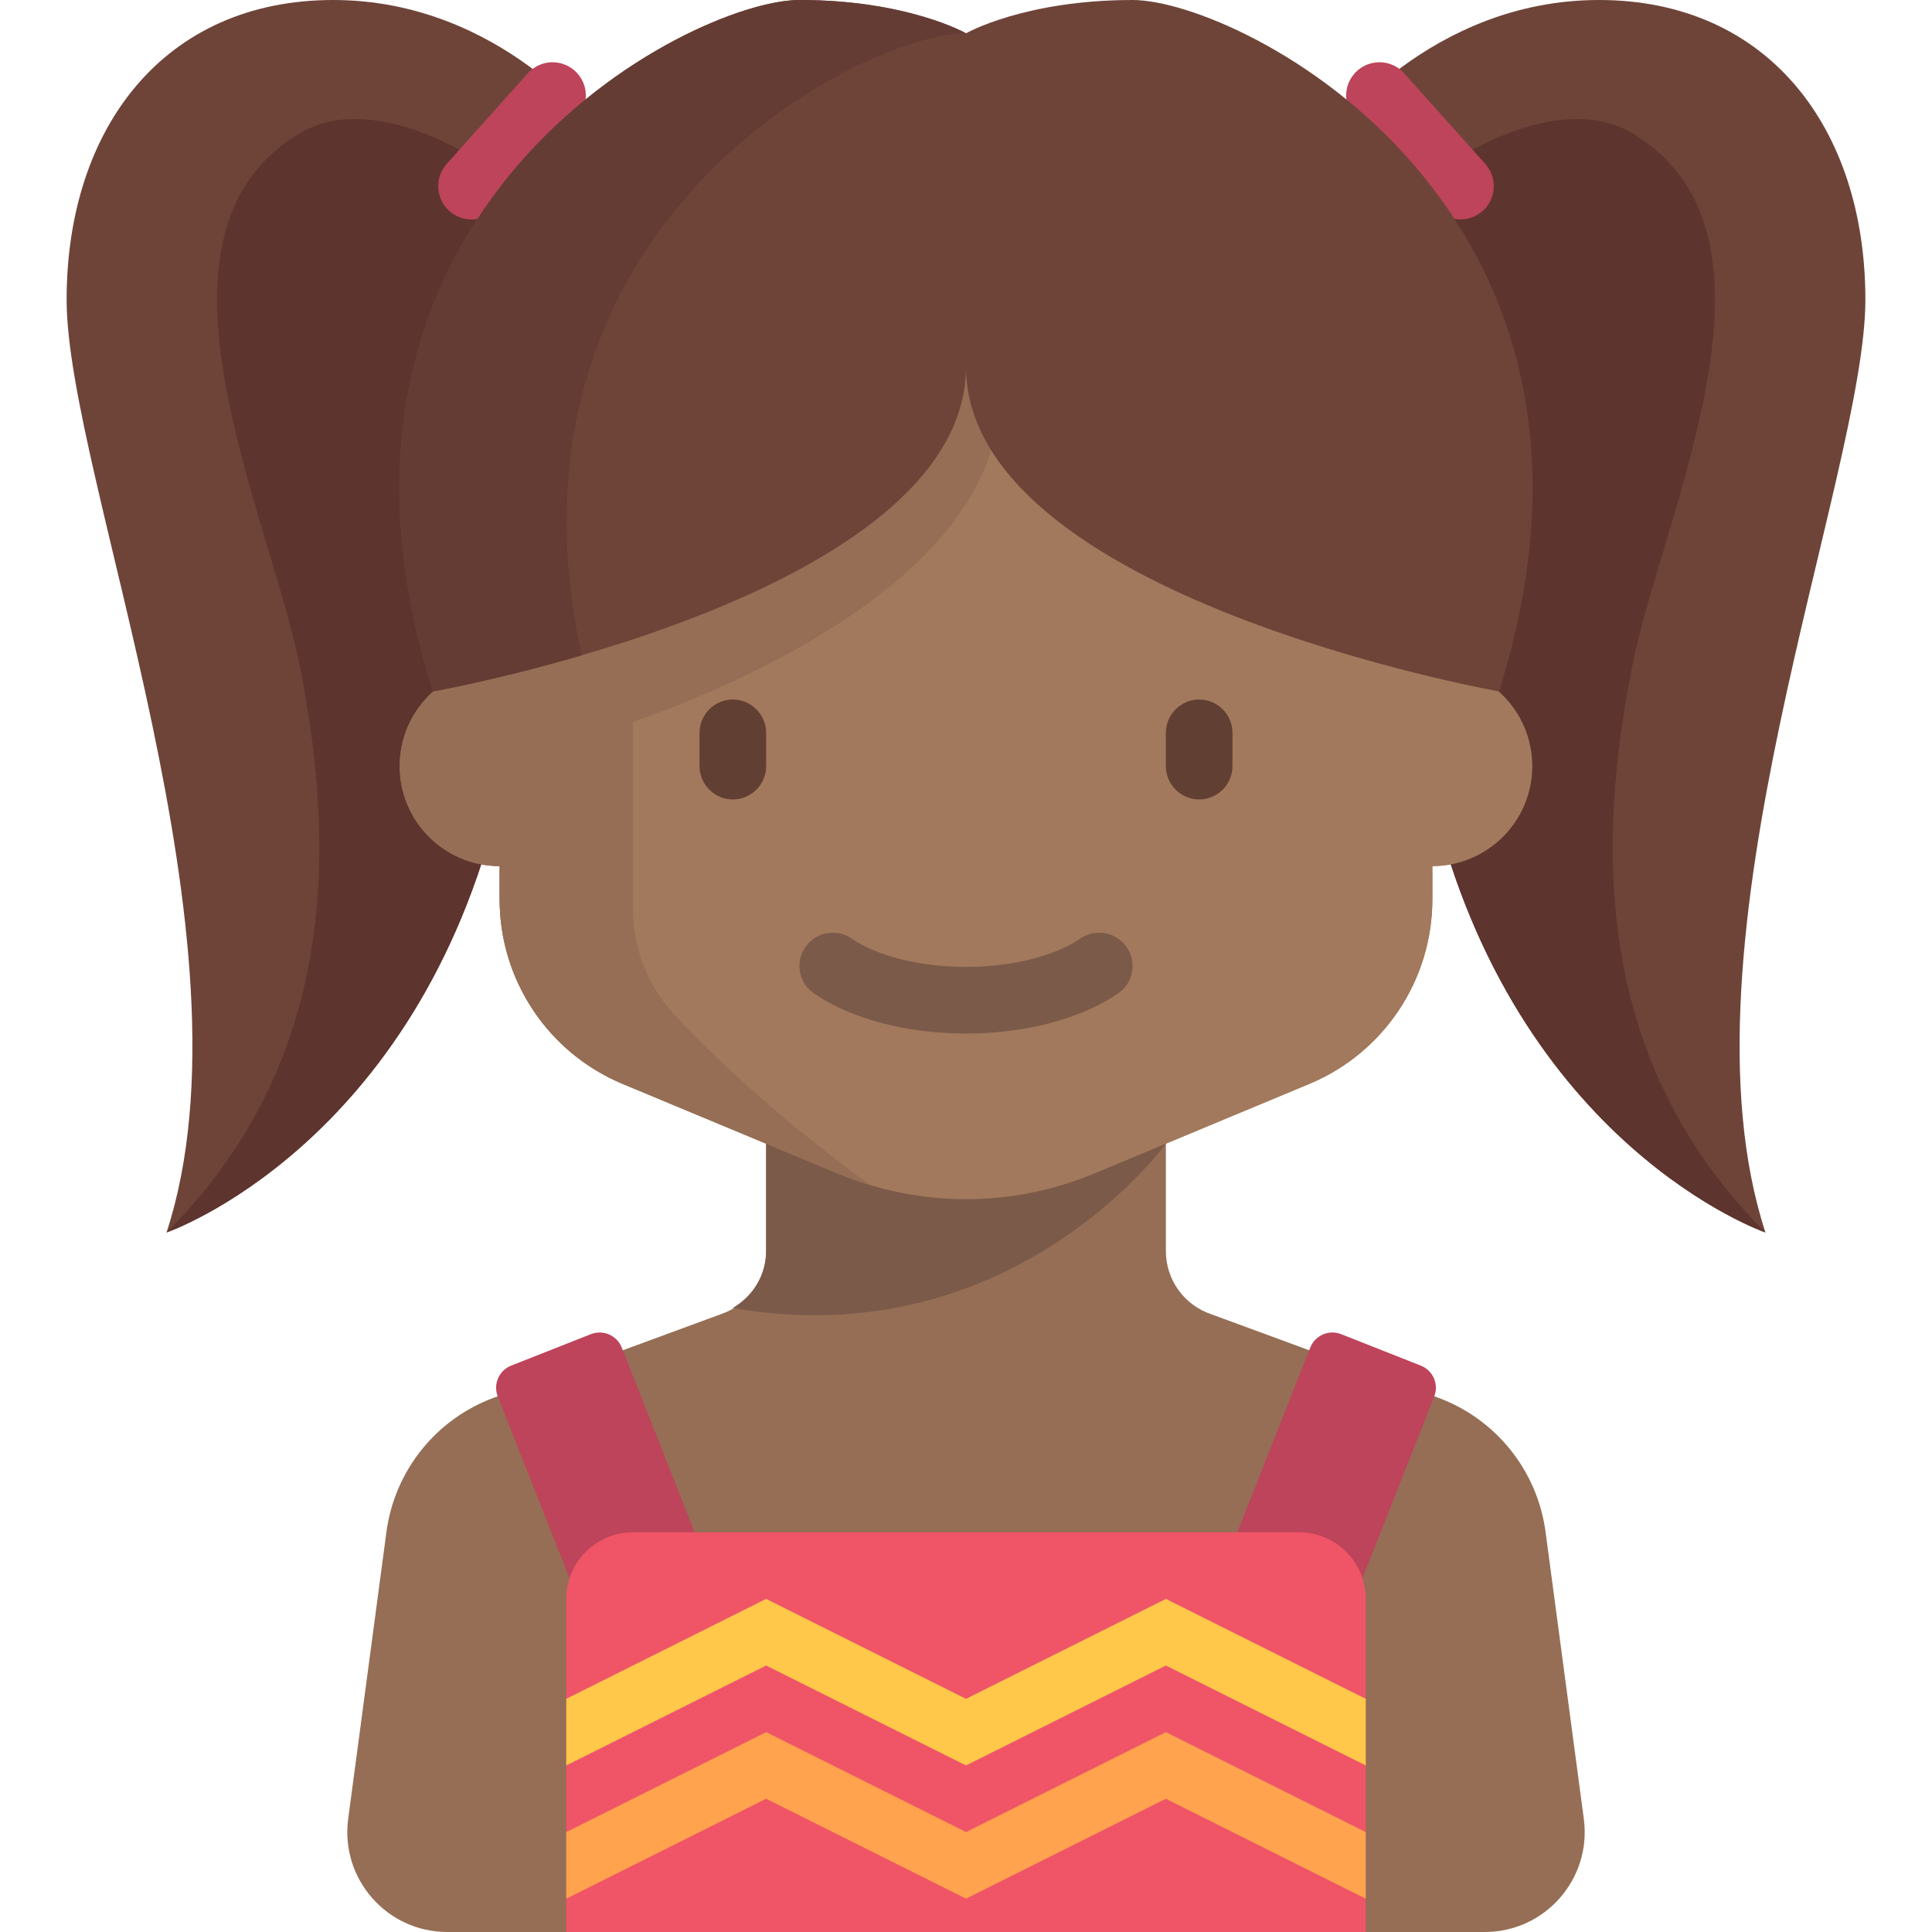
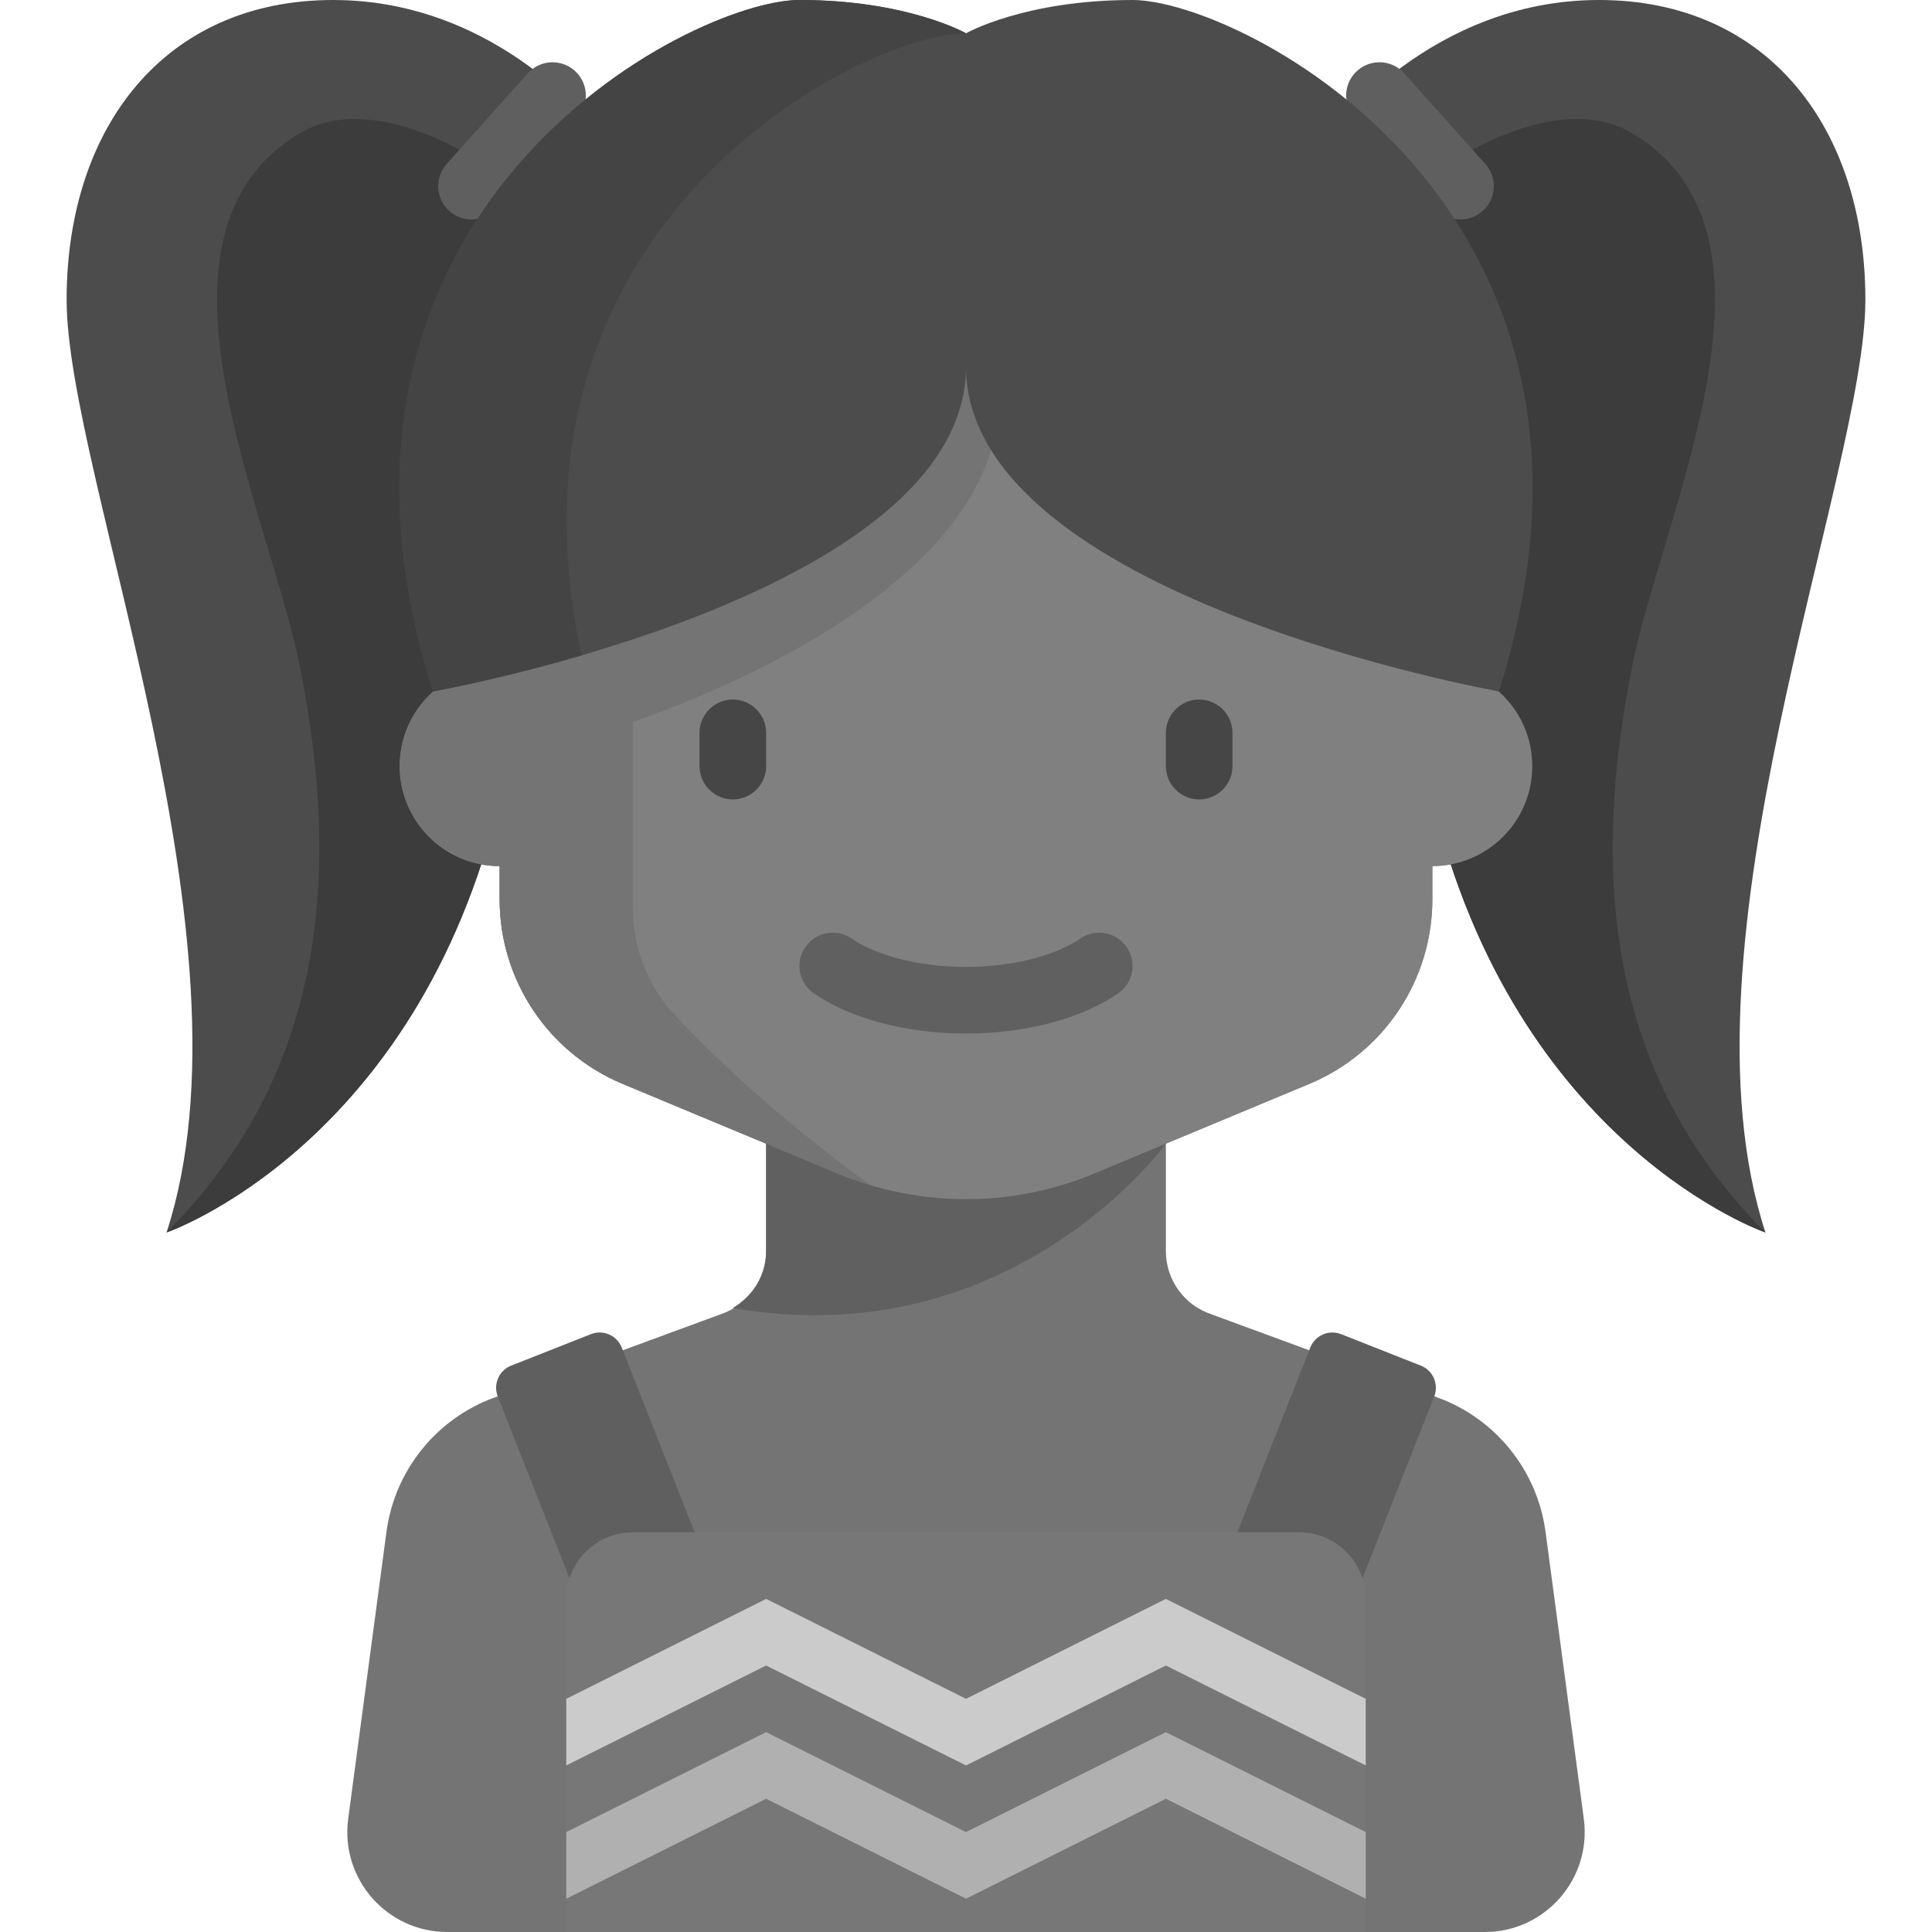
<svg xmlns="http://www.w3.org/2000/svg" height="800px" width="800px" version="1.1" id="Layer_1" viewBox="0 0 464 464" xml:space="preserve">
  <defs id="defs21">
	
	
	
	
	
	
	
	
	
	
	
	
	
	
	
	
	
	
	
	

		
	
		
	
		
	
		
	
		
	
		
	
		
	
		
	
		
	
		
	
		
	
		
	
		
	
		
	</defs>
-   <path style="fill:#956e55" d="m 380.378,436.829 -9.188,-68.908 c -1.962,-14.712 -11.908,-27.128 -25.837,-32.253 l -54.412,-20.02 c -6.534,-2.178 -10.94,-8.292 -10.94,-15.179 v -25.802 l 34.461,-14.359 C 332.349,252.855 344,235.378 344,216 v -8 c 13.255,0 24,-10.745 24,-24 0,-13.255 -10.745,-24 -24,-24 V 144 C 344,121.908 326.091,88 304,88 H 160 c -22.091,0 -40,33.909 -40,56 v 16 c -13.255,0 -24,10.745 -24,24 0,13.255 10.745,24 24,24 v 8 c 0,19.378 11.651,36.855 29.538,44.308 L 184,274.667 v 25.801 c 0,6.887 -4.407,13.001 -10.94,15.179 l -54.412,20.02 c -13.929,5.125 -23.875,17.541 -25.837,32.253 l -9.188,68.908 C 81.705,451.216 92.898,464 107.413,464 h 249.175 c 14.515,0 25.708,-12.784 23.79,-27.171 z" id="path1" />
-   <path style="fill:#6e4439" d="m 320,32 c 0,0 23.5,-32 64,-32 40.5,0 64,30.667 64,72 0,41.967 -46.667,154.667 -24,224 0,0 -60,-20.667 -80,-104 -18.34,-76.418 8,-128 8,-128 z" id="path2" />
-   <path style="fill:#5e342e" d="m 347,40 c 0,0 26.5,-19 45,-8 40.721,24.213 7.454,90.732 0,128 -10,50 -6,98 32,136 0,0 -60,-20.667 -80,-104 -18.34,-76.418 3,-128 3,-128 z" id="path3" />
-   <path style="fill:#bd445a" d="m 356.092,50.666 v 0 c 3.293,-2.946 3.574,-8.004 0.628,-11.296 L 337.259,17.62 c -2.946,-3.293 -8.004,-3.574 -11.296,-0.628 v 0 c -3.293,2.946 -3.574,8.004 -0.628,11.296 l 19.461,21.75 c 2.945,3.293 8.003,3.574 11.296,0.628 z" id="path4" />
-   <path style="fill:#6e4439" d="M 144,32 C 144,32 120.5,0 80,0 39.5,0 16,30.667 16,72 c 0,41.967 46.667,154.667 24,224 0,0 60,-20.667 80,-104 18.34,-76.418 -8,-128 -8,-128 z" id="path5" />
-   <path style="fill:#5e342e" d="m 117,40 c 0,0 -26.5,-19 -45,-8 -40.721,24.213 -7.454,90.732 0,128 10,50 6,98 -32,136 0,0 60,-20.667 80,-104 18.34,-76.418 -3,-128 -3,-128 z" id="path6" />
-   <path style="fill:#bd445a" d="m 107.909,50.666 v 0 c -3.293,-2.946 -3.574,-8.004 -0.628,-11.296 l 19.461,-21.75 c 2.946,-3.293 8.004,-3.574 11.296,-0.628 v 0 c 3.293,2.946 3.574,8.004 0.628,11.296 l -19.461,21.75 c -2.946,3.293 -8.003,3.574 -11.296,0.628 z" id="path7" />
-   <path style="fill:#7c5a49" d="m 280,274.667 -96,-21.334 v 47.135 c 0,5.759 -3.186,10.831 -8.017,13.659 C 243.077,325.871 280,274.667 280,274.667 Z" id="path8" />
-   <path style="fill:#a2795c" d="M 344,160 V 144 C 344,121.908 326.091,88 304,88 H 160 c -22.091,0 -40,33.909 -40,56 v 16 c -13.255,0 -24,10.745 -24,24 0,13.255 10.745,24 24,24 v 8 c 0,19.378 11.651,36.855 29.538,44.308 l 51.691,21.538 c 9.75,4.063 20.208,6.154 30.77,6.154 v 0 c 10.562,0 21.019,-2.091 30.769,-6.154 l 51.694,-21.539 C 332.349,252.855 344,235.378 344,216 v -8 c 13.255,0 24,-10.745 24,-24 0,-13.255 -10.745,-24 -24,-24 z" id="path9" />
-   <path style="fill:#623f33" d="m 176,192 v 0 c -4.4,0 -8,-3.6 -8,-8 v -8 c 0,-4.4 3.6,-8 8,-8 v 0 c 4.4,0 8,3.6 8,8 v 8 c 0,4.4 -3.6,8 -8,8 z" id="path10" />
-   <path style="fill:#623f33" d="m 288,192 v 0 c -4.4,0 -8,-3.6 -8,-8 v -8 c 0,-4.4 3.6,-8 8,-8 v 0 c 4.4,0 8,3.6 8,8 v 8 c 0,4.4 -3.6,8 -8,8 z" id="path11" />
+   <path style="fill:#747474" d="m 380.378,436.829 -9.188,-68.908 c -1.962,-14.712 -11.908,-27.128 -25.837,-32.253 l -54.412,-20.02 c -6.534,-2.178 -10.94,-8.292 -10.94,-15.179 v -25.802 l 34.461,-14.359 C 332.349,252.855 344,235.378 344,216 v -8 c 13.255,0 24,-10.745 24,-24 0,-13.255 -10.745,-24 -24,-24 V 144 C 344,121.908 326.091,88 304,88 H 160 c -22.091,0 -40,33.909 -40,56 v 16 c -13.255,0 -24,10.745 -24,24 0,13.255 10.745,24 24,24 v 8 c 0,19.378 11.651,36.855 29.538,44.308 L 184,274.667 v 25.801 c 0,6.887 -4.407,13.001 -10.94,15.179 l -54.412,20.02 c -13.929,5.125 -23.875,17.541 -25.837,32.253 l -9.188,68.908 C 81.705,451.216 92.898,464 107.413,464 h 249.175 c 14.515,0 25.708,-12.784 23.79,-27.171 z" id="path1" />
+   <path style="fill:#4c4c4c" d="m 320,32 c 0,0 23.5,-32 64,-32 40.5,0 64,30.667 64,72 0,41.967 -46.667,154.667 -24,224 0,0 -60,-20.667 -80,-104 -18.34,-76.418 8,-128 8,-128 z" id="path2" />
+   <path style="fill:#3c3c3c" d="m 347,40 c 0,0 26.5,-19 45,-8 40.721,24.213 7.454,90.732 0,128 -10,50 -6,98 32,136 0,0 -60,-20.667 -80,-104 -18.34,-76.418 3,-128 3,-128 z" id="path3" />
+   <path style="fill:#5f5f5f" d="m 356.092,50.666 v 0 c 3.293,-2.946 3.574,-8.004 0.628,-11.296 L 337.259,17.62 c -2.946,-3.293 -8.004,-3.574 -11.296,-0.628 v 0 c -3.293,2.946 -3.574,8.004 -0.628,11.296 l 19.461,21.75 c 2.945,3.293 8.003,3.574 11.296,0.628 z" id="path4" />
+   <path style="fill:#4c4c4c" d="M 144,32 C 144,32 120.5,0 80,0 39.5,0 16,30.667 16,72 c 0,41.967 46.667,154.667 24,224 0,0 60,-20.667 80,-104 18.34,-76.418 -8,-128 -8,-128 z" id="path5" />
+   <path style="fill:#3c3c3c" d="m 117,40 c 0,0 -26.5,-19 -45,-8 -40.721,24.213 -7.454,90.732 0,128 10,50 6,98 -32,136 0,0 60,-20.667 80,-104 18.34,-76.418 -3,-128 -3,-128 z" id="path6" />
+   <path style="fill:#5f5f5f" d="m 107.909,50.666 v 0 c -3.293,-2.946 -3.574,-8.004 -0.628,-11.296 l 19.461,-21.75 c 2.946,-3.293 8.004,-3.574 11.296,-0.628 v 0 c 3.293,2.946 3.574,8.004 0.628,11.296 l -19.461,21.75 c -2.946,3.293 -8.003,3.574 -11.296,0.628 z" id="path7" />
+   <path style="fill:#606060" d="m 280,274.667 -96,-21.334 v 47.135 c 0,5.759 -3.186,10.831 -8.017,13.659 C 243.077,325.871 280,274.667 280,274.667 Z" id="path8" />
+   <path style="fill:#808080" d="M 344,160 V 144 C 344,121.908 326.091,88 304,88 H 160 c -22.091,0 -40,33.909 -40,56 v 16 c -13.255,0 -24,10.745 -24,24 0,13.255 10.745,24 24,24 v 8 c 0,19.378 11.651,36.855 29.538,44.308 l 51.691,21.538 c 9.75,4.063 20.208,6.154 30.77,6.154 v 0 c 10.562,0 21.019,-2.091 30.769,-6.154 l 51.694,-21.539 C 332.349,252.855 344,235.378 344,216 v -8 c 13.255,0 24,-10.745 24,-24 0,-13.255 -10.745,-24 -24,-24 z" id="path9" />
+   <path style="fill:#464646" d="m 176,192 v 0 c -4.4,0 -8,-3.6 -8,-8 v -8 c 0,-4.4 3.6,-8 8,-8 v 0 c 4.4,0 8,3.6 8,8 v 8 c 0,4.4 -3.6,8 -8,8 z" id="path10" />
+   <path style="fill:#464646" d="m 288,192 v 0 c -4.4,0 -8,-3.6 -8,-8 v -8 c 0,-4.4 3.6,-8 8,-8 v 0 c 4.4,0 8,3.6 8,8 v 8 c 0,4.4 -3.6,8 -8,8 z" id="path11" />
  <g id="g12">
-     <path style="fill:#7c5a49" d="m 232,248.219 c -14.223,0 -27.527,-3.5 -36.5,-9.605 -3.652,-2.484 -4.602,-7.461 -2.113,-11.113 2.48,-3.648 7.461,-4.598 11.113,-2.113 6.289,4.277 16.57,6.832 27.5,6.832 10.93,0 21.211,-2.555 27.5,-6.832 3.66,-2.492 8.629,-1.539 11.113,2.113 2.488,3.652 1.539,8.629 -2.113,11.113 -8.972,6.105 -22.277,9.605 -36.5,9.605 z" id="path12" />
+     <path style="fill:#606060" d="m 232,248.219 c -14.223,0 -27.527,-3.5 -36.5,-9.605 -3.652,-2.484 -4.602,-7.461 -2.113,-11.113 2.48,-3.648 7.461,-4.598 11.113,-2.113 6.289,4.277 16.57,6.832 27.5,6.832 10.93,0 21.211,-2.555 27.5,-6.832 3.66,-2.492 8.629,-1.539 11.113,2.113 2.488,3.652 1.539,8.629 -2.113,11.113 -8.972,6.105 -22.277,9.605 -36.5,9.605 z" id="path12" />
  </g>
-   <path style="fill:#956e55" d="M 239.943,97.356 230,84 c -23.667,54 -86.783,63.591 -110,64.795 V 160 c -13.255,0 -24,10.745 -24,24 0,13.255 10.745,24 24,24 v 8 c 0,19.378 11.651,36.855 29.538,44.308 l 51.69,21.538 c 2.53,1.054 5.112,1.962 7.727,2.749 -22.844,-16.711 -38.05,-31.32 -46.96,-40.872 C 155.513,236.773 152,227.602 152,218.098 v -44.711 c 22.658,-7.909 85.818,-33.699 87.943,-76.031 z" id="path13" />
-   <path style="fill:#6e4439" d="m 272,0 c -26,0 -40,8 -40,8 0,0 -14,-8 -40,-8 -26,0 -124.667,50.055 -88,166.055 0,0 128,-22.722 128,-78.055 0,55.333 128,78.055 128,78.055 C 396.667,50.055 298,0 272,0 Z" id="path14" />
-   <path style="fill:#653c34" d="M 232,8.004 V 8 c 0,0 -14,-8 -40,-8 -26,0 -124.666,50.055 -88,166.055 0,0 15.495,-2.757 35.69,-8.67 C 117.089,53.368 207.192,8.084 232,8.004 Z" id="path15" />
+   <path style="fill:#747474" d="M 239.943,97.356 230,84 c -23.667,54 -86.783,63.591 -110,64.795 V 160 c -13.255,0 -24,10.745 -24,24 0,13.255 10.745,24 24,24 v 8 c 0,19.378 11.651,36.855 29.538,44.308 l 51.69,21.538 c 2.53,1.054 5.112,1.962 7.727,2.749 -22.844,-16.711 -38.05,-31.32 -46.96,-40.872 C 155.513,236.773 152,227.602 152,218.098 v -44.711 c 22.658,-7.909 85.818,-33.699 87.943,-76.031 z" id="path13" />
+   <path style="fill:#4c4c4c" d="m 272,0 c -26,0 -40,8 -40,8 0,0 -14,-8 -40,-8 -26,0 -124.667,50.055 -88,166.055 0,0 128,-22.722 128,-78.055 0,55.333 128,78.055 128,78.055 C 396.667,50.055 298,0 272,0 Z" id="path14" />
+   <path style="fill:#444444" d="M 232,8.004 V 8 c 0,0 -14,-8 -40,-8 -26,0 -124.666,50.055 -88,166.055 0,0 15.495,-2.757 35.69,-8.67 C 117.089,53.368 207.192,8.084 232,8.004 Z" id="path15" />
  <g id="g16">
-     <path style="fill:#bd445a" d="m 137.155,379.991 -17.606,-44.603 c -1.159,-2.935 0.282,-6.254 3.217,-7.412 l 19.14,-7.555 c 2.935,-1.159 6.254,0.282 7.412,3.217 l 17.605,44.603 z" id="path16" />
+     <path style="fill:#5f5f5f" d="m 137.155,379.991 -17.606,-44.603 c -1.159,-2.935 0.282,-6.254 3.217,-7.412 l 19.14,-7.555 c 2.935,-1.159 6.254,0.282 7.412,3.217 l 17.605,44.603 z" id="path16" />
  </g>
  <g id="g18">
-     <path style="fill:#bd445a" d="m 326.846,379.991 17.605,-44.603 c 1.159,-2.935 -0.282,-6.254 -3.217,-7.412 l -19.14,-7.555 c -2.935,-1.159 -6.254,0.282 -7.412,3.217 l -17.605,44.603 z" id="path17" />
+     <path style="fill:#5f5f5f" d="m 326.846,379.991 17.605,-44.603 c 1.159,-2.935 -0.282,-6.254 -3.217,-7.412 l -19.14,-7.555 c -2.935,-1.159 -6.254,0.282 -7.412,3.217 l -17.605,44.603 z" id="path17" />
  </g>
-   <path style="fill:#f05467" d="M 312,368 H 152 c -8.837,0 -16,7.163 -16,16 v 80 h 192 v -80 c 0,-8.836 -7.163,-16 -16,-16 z" id="path19" />
-   <polygon style="fill:#ffc84a" points="184,384 136,408 136,424 184,400 232,424 280,400 328,424 328,408 280,384 232,408 " id="polygon20" />
-   <polygon style="fill:#ffa34e" points="184,416 136,440 136,456 184,432 232,456 280,432 328,456 328,440 280,416 232,440 " id="polygon21" />
+   <path style="fill:#777777" d="M 312,368 H 152 c -8.837,0 -16,7.163 -16,16 v 80 h 192 v -80 c 0,-8.836 -7.163,-16 -16,-16 z" id="path19" />
+   <polygon style="fill:#cbcbcb" points="184,384 136,408 136,424 184,400 232,424 280,400 328,424 328,408 280,384 232,408 " id="polygon20" />
+   <polygon style="fill:#b0b0b0" points="184,416 136,440 136,456 184,432 232,456 280,432 328,456 328,440 280,416 232,440 " id="polygon21" />
</svg>
